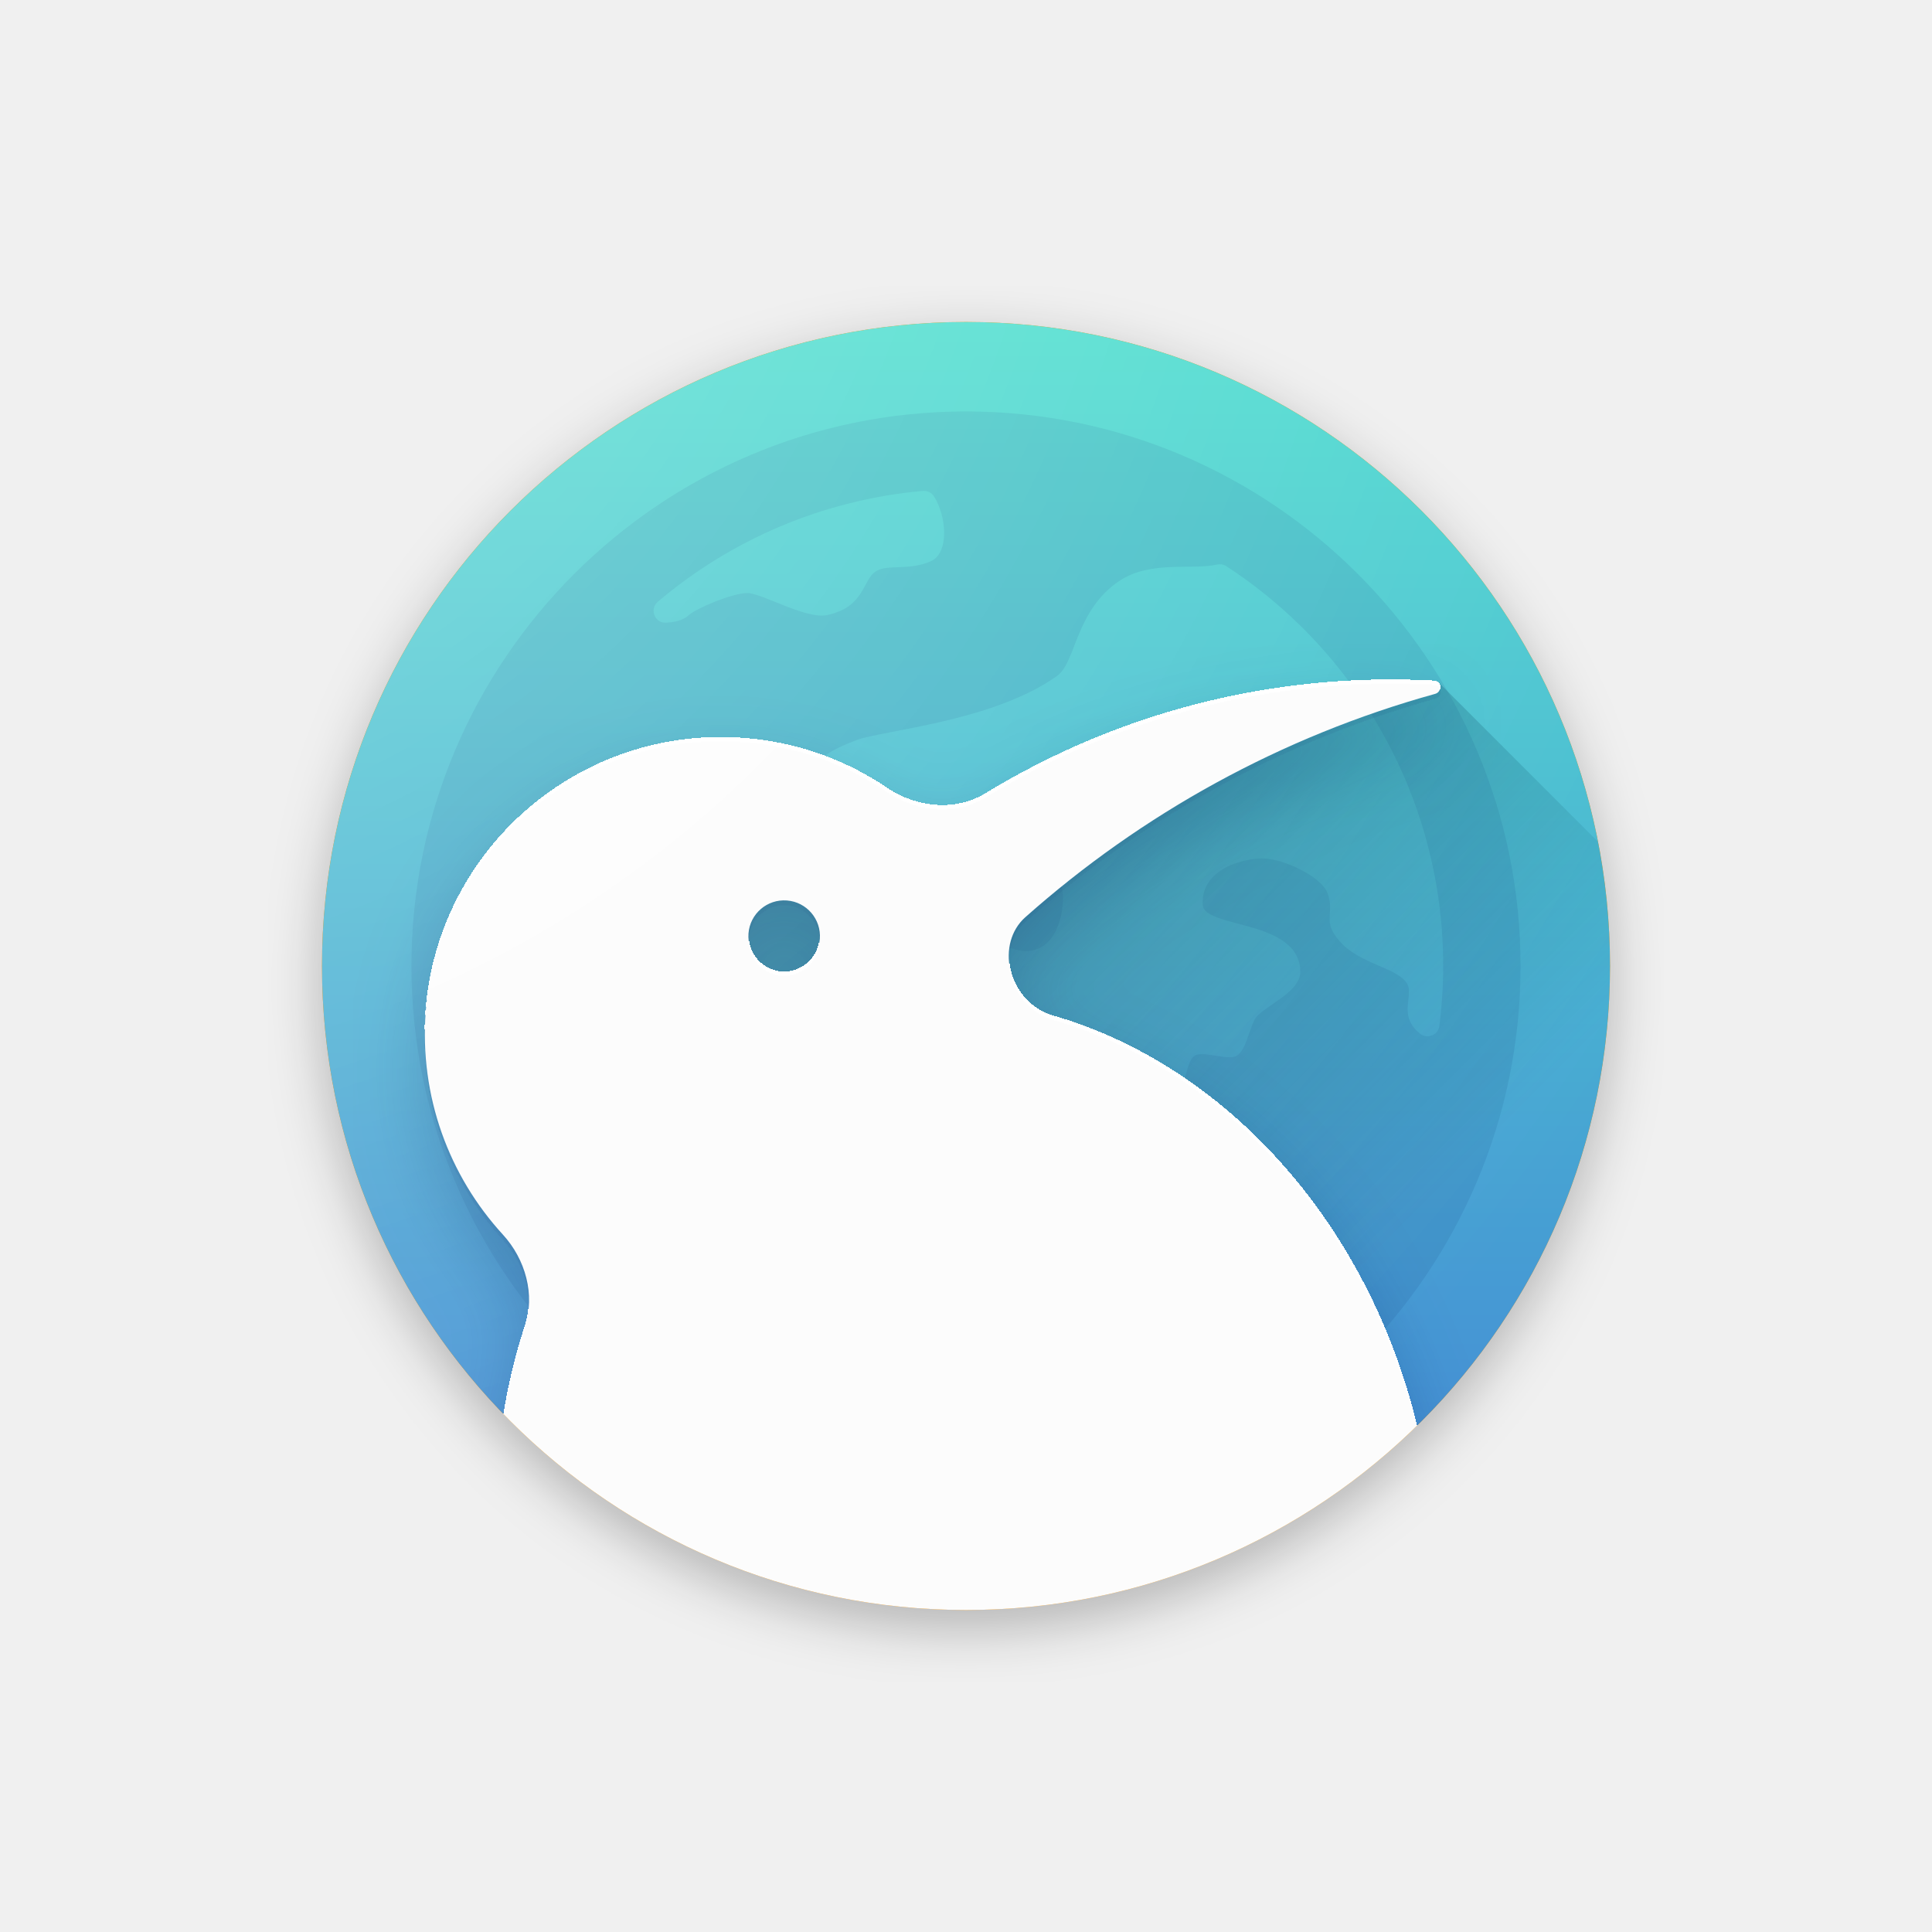
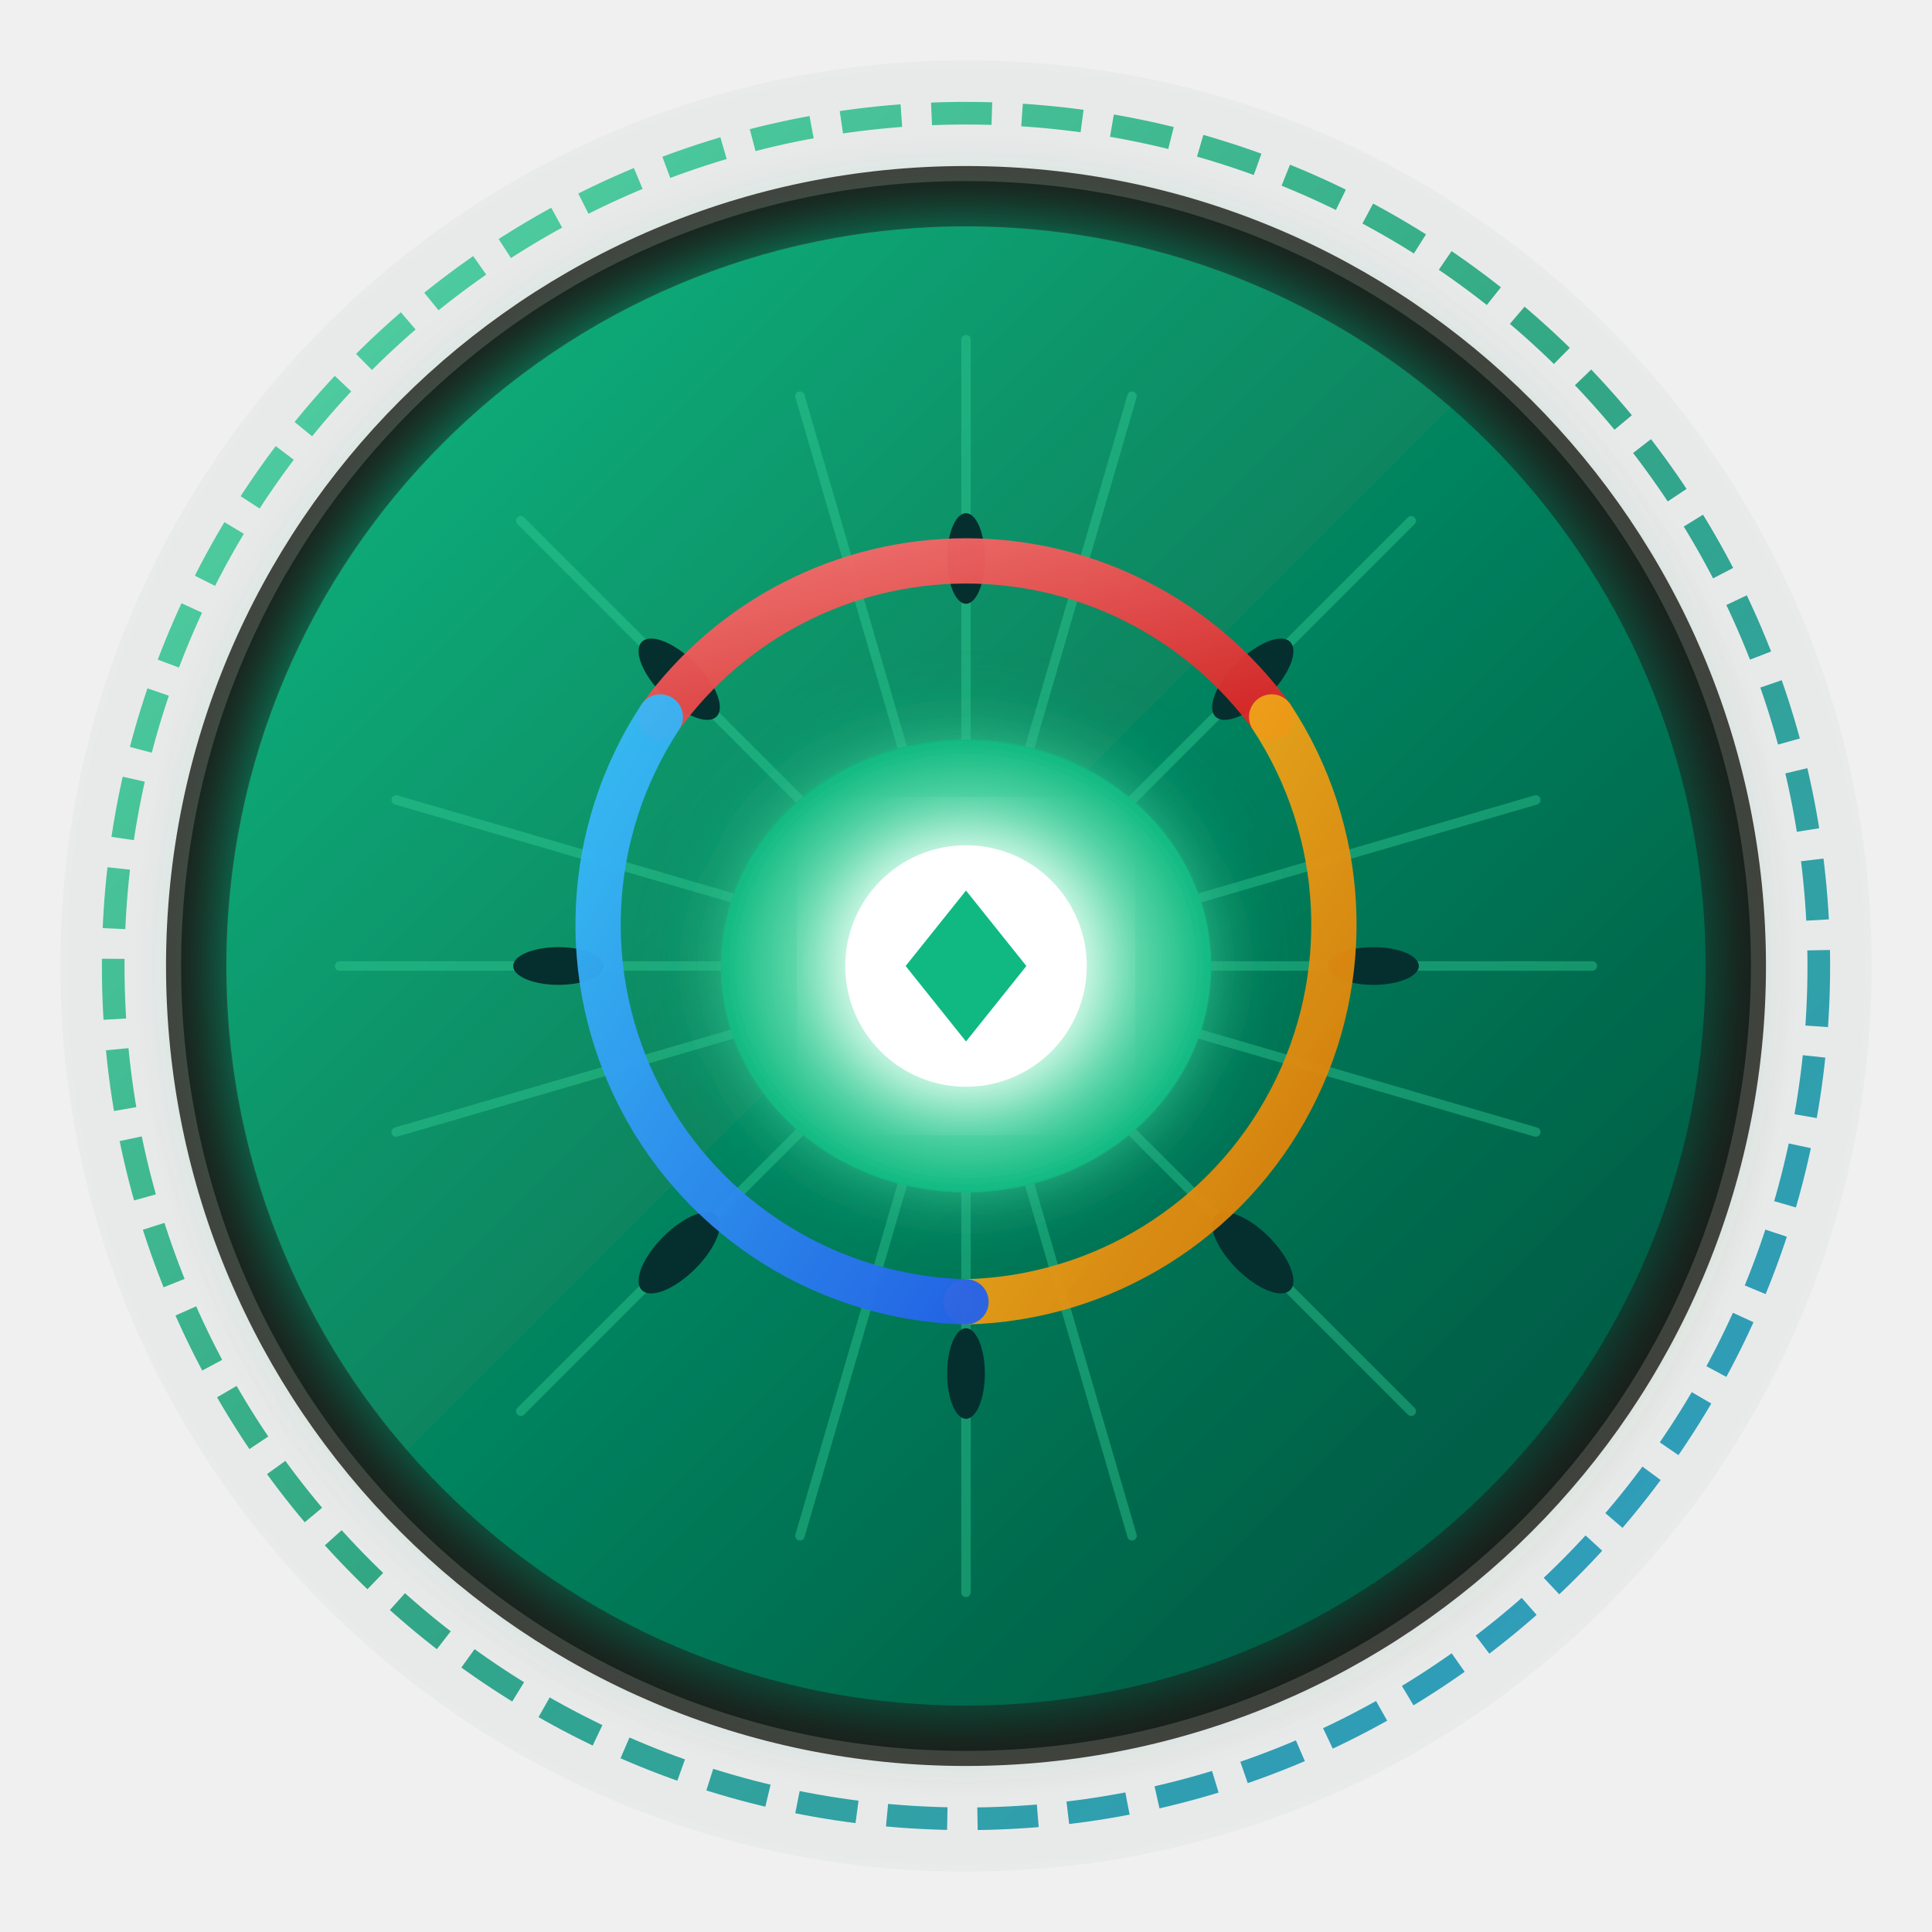
- <svg xmlns="http://www.w3.org/2000/svg" width="432" height="432" viewBox="0 0 432 432" fill="none">
-   <g filter="url(#filter0_d_173_173)">
-     <circle cx="216" cy="216" r="144" fill="#FF9800" />
+ <svg xmlns="http://www.w3.org/2000/svg" viewBox="0 0 512 512" width="100%" height="100%">
+   <defs>
+     <radialGradient id="cyberGlow" cx="50%" cy="50%" r="65%">
+       <stop offset="0%" stop-color="#10B981" stop-opacity="0.3" />
+       <stop offset="60%" stop-color="#064E3B" stop-opacity="0.05" />
+       <stop offset="100%" stop-color="#090D16" stop-opacity="0" />
+     </radialGradient>
+     <linearGradient id="neonRing" x1="0%" y1="0%" x2="100%" y2="100%">
+       <stop offset="0%" stop-color="#34D399" />
+       <stop offset="50%" stop-color="#059669" />
+       <stop offset="100%" stop-color="#0284C7" />
+     </linearGradient>
+     <linearGradient id="kiwiCore" x1="0%" y1="0%" x2="100%" y2="100%">
+       <stop offset="0%" stop-color="#10B981" />
+       <stop offset="60%" stop-color="#047857" />
+       <stop offset="100%" stop-color="#064E3B" />
+     </linearGradient>
+     <radialGradient id="kiwiHeart" cx="50%" cy="50%" r="50%">
+       <stop offset="0%" stop-color="#FFFFFF" />
+       <stop offset="40%" stop-color="#A7F3D0" />
+       <stop offset="100%" stop-color="#10B981" />
+     </radialGradient>
+     <linearGradient id="orbitYellow" x1="0%" y1="0%" x2="100%" y2="100%">
+       <stop offset="0%" stop-color="#FBBF24" />
+       <stop offset="100%" stop-color="#D97706" />
+     </linearGradient>
+     <linearGradient id="orbitBlue" x1="0%" y1="0%" x2="100%" y2="100%">
+       <stop offset="0%" stop-color="#38BDF8" />
+       <stop offset="100%" stop-color="#2563EB" />
+     </linearGradient>
+     <linearGradient id="orbitRed" x1="0%" y1="0%" x2="100%" y2="100%">
+       <stop offset="0%" stop-color="#F87171" />
+       <stop offset="100%" stop-color="#DC2626" />
+     </linearGradient>
+     <filter id="glowFilter" x="-20%" y="-20%" width="140%" height="140%">
+       <feGaussianBlur stdDeviation="10" result="blur" />
+       <feComposite in="SourceGraphic" in2="blur" operator="over" />
+     </filter>
+   </defs>
+   <circle cx="256" cy="256" r="240" fill="url(#cyberGlow)" />
+   <circle cx="256" cy="256" r="226" fill="none" stroke="url(#neonRing)" stroke-width="6" opacity="0.8" stroke-dasharray="16 8" />
+   <circle cx="256" cy="256" r="210" fill="#1C1917" stroke="#44403C" stroke-width="4" />
+   <circle cx="256" cy="256" r="196" fill="url(#kiwiCore)" filter="url(#glowFilter)" />
+   <g stroke="#34D399" stroke-width="2.5" opacity="0.4" stroke-linecap="round">
+     <line x1="256" y1="256" x2="256" y2="90" />
+     <line x1="256" y1="256" x2="256" y2="422" />
+     <line x1="256" y1="256" x2="90" y2="256" />
+     <line x1="256" y1="256" x2="422" y2="256" />
+     <line x1="256" y1="256" x2="138" y2="138" />
+     <line x1="256" y1="256" x2="374" y2="374" />
+     <line x1="256" y1="256" x2="374" y2="138" />
+     <line x1="256" y1="256" x2="138" y2="374" />
+     <line x1="256" y1="256" x2="300" y2="105" />
+     <line x1="256" y1="256" x2="212" y2="407" />
+     <line x1="256" y1="256" x2="407" y2="212" />
+     <line x1="256" y1="256" x2="105" y2="300" />
+     <line x1="256" y1="256" x2="212" y2="105" />
+     <line x1="256" y1="256" x2="300" y2="407" />
+     <line x1="256" y1="256" x2="105" y2="212" />
+     <line x1="256" y1="256" x2="407" y2="300" />
  </g>
-   <mask id="mask0_173_173" style="mask-type:alpha" maskUnits="userSpaceOnUse" x="72" y="72" width="288" height="288">
-     <circle cx="216" cy="216" r="144" fill="#FF9800" />
-   </mask>
-   <g mask="url(#mask0_173_173)">
-     <rect width="432" height="432" fill="url(#paint0_linear_173_173)" />
-     <path opacity="0.1" d="M216 92C147.627 92 92 147.627 92 216C92 284.373 147.627 340 216 340C284.373 340 340 284.373 340 216C340 147.627 284.373 92 216 92ZM321.844 229.418C321.59 231.434 319.165 232.414 317.57 231.151C312.432 227.082 316.218 222.65 314.641 219.968C312.478 216.294 304.101 215.697 299.507 210.417C295.426 205.725 298.616 204.425 296.808 199.626C295.452 196.024 286.371 191.428 281.071 191.984C274.023 192.723 268.533 196.339 268.934 202.325C269.291 207.698 290.694 205.483 290.749 217.318C290.769 222.07 281.881 225.268 280.535 227.965C279.185 230.661 278.516 234.851 276.575 236.042C274.589 237.262 269.184 234.883 267.134 236.042C265.384 237.031 265.283 242.236 263.538 243.234C261.439 244.433 251.551 245.63 248.401 249.679C245.255 253.725 246.752 263.916 245.105 267.062C243.384 270.347 238.063 276.353 237.164 280.699C235.849 287.049 238.565 294.103 237.014 298.532C233.36 308.974 210.746 314.433 200.148 306.624C194.453 302.428 199.352 294.881 195.652 290.14C193.717 287.66 191.307 287.594 187.261 282.199C183.215 276.803 188.311 270.061 185.311 265.116C181.456 258.754 155.872 251.565 151.745 242.337C148.466 235.004 147.999 217.612 150.245 210.417C151.814 205.394 160.843 203.139 164.182 200.376C167.167 197.908 169.728 191.684 176.32 190.635C181.721 189.775 187.561 195.58 190.257 197.377C192.953 199.176 197.899 196.477 202.395 197.827C206.89 199.176 222.174 212.664 229.369 212.664C236.561 212.664 238.36 203.222 237.461 198.277C236.561 193.331 228.019 193.781 224.873 191.532C221.727 189.285 217.681 180.744 212.286 180.744C206.89 180.744 197.899 186.476 191.157 187.373C184.415 188.273 180.351 183.157 180.031 176.92C179.694 170.403 186.603 167.32 191.607 165.457C197.339 163.32 222.289 161.299 236.451 151.07C240.575 148.091 240.515 136.357 250.388 129.829C257.231 125.304 266.526 127.476 271.97 126.261C272.734 126.091 273.536 126.161 274.191 126.587C307.988 148.625 327.069 188.094 321.844 229.418ZM206.331 109.769C207.303 109.683 208.272 110.121 208.805 110.937C211.64 115.272 212.335 123.623 208.156 125.48C203.228 127.672 198.652 126.12 195.973 127.672C192.772 129.523 193.576 135.683 184.945 137.531C180.207 138.546 170.365 132.603 167.081 132.603C163.796 132.603 155.58 136.043 153.937 137.609C152.832 138.661 150.77 139.186 148.812 139.232C146.367 139.293 145.193 136.158 147.062 134.575C163.346 120.771 183.835 111.791 206.331 109.769Z" fill="#002B6D" />
-     <g clip-path="url(#clip0_173_173)">
-       <path d="M220.643 177.432C249.734 159.708 284.284 150.286 320.849 152.258C321.391 152.287 321.778 152.549 322 152.907L432 262.907V432H294.326H146.552C130.444 414.414 118.539 391.249 113.563 364.709C109.072 340.752 110.839 317.312 117.583 296.629C119.911 289.49 117.716 281.586 112.644 276.051C100.68 262.996 93.941 245.199 95.402 226.135C98.2 189.615 130.029 162.275 166.494 165.069C178.361 165.978 189.256 169.967 198.459 176.193C205.061 180.659 213.835 181.579 220.643 177.432Z" fill="url(#paint1_linear_173_173)" />
-       <g filter="url(#filter1_ddi_173_173)">
-         <path fill-rule="evenodd" clip-rule="evenodd" d="M320.893 155.152C322.52 154.702 322.33 152.349 320.645 152.258C284.079 150.286 249.53 159.709 220.438 177.432C213.631 181.579 204.857 180.659 198.254 176.193C189.051 169.967 178.156 165.979 166.29 165.07C129.825 162.276 97.995 189.616 95.197 226.135C93.737 245.199 100.476 262.996 112.439 276.051C117.512 281.587 119.706 289.491 117.378 296.629C110.634 317.313 108.867 340.752 113.359 364.709C125.831 431.234 181.839 476.559 238.456 465.944C295.073 455.33 330.86 392.795 318.388 326.27C309.065 276.542 275.415 238.66 235.369 227.134C230.575 225.754 226.963 221.663 225.884 216.793C224.939 212.525 225.992 207.999 229.259 205.096C255.311 181.946 286.568 164.658 320.893 155.152ZM174.73 217.3C179.135 217.638 182.98 214.34 183.317 209.935C183.655 205.53 180.357 201.685 175.952 201.347C171.547 201.01 167.702 204.307 167.364 208.713C167.027 213.118 170.324 216.963 174.73 217.3Z" fill="#FCFCFC" />
-       </g>
-       <rect width="432" height="432" fill="url(#paint2_radial_173_173)" />
-     </g>
+   <g fill="#022C22">
+     <ellipse cx="256" cy="148" rx="5" ry="12" fill="#042F2E" />
+     <ellipse cx="256" cy="364" rx="5" ry="12" fill="#042F2E" />
+     <ellipse cx="148" cy="256" rx="12" ry="5" fill="#042F2E" />
+     <ellipse cx="364" cy="256" rx="12" ry="5" fill="#042F2E" />
+     <ellipse cx="180" cy="180" rx="6" ry="14" transform="rotate(-45 180 180)" fill="#042F2E" />
+     <ellipse cx="332" cy="332" rx="6" ry="14" transform="rotate(-45 332 332)" fill="#042F2E" />
+     <ellipse cx="332" cy="180" rx="6" ry="14" transform="rotate(45 332 180)" fill="#042F2E" />
+     <ellipse cx="180" cy="332" rx="6" ry="14" transform="rotate(45 180 332)" fill="#042F2E" />
  </g>
-   <defs>
-     <filter id="filter0_d_173_173" x="60" y="64" width="312" height="312" filterUnits="userSpaceOnUse" color-interpolation-filters="sRGB">
-       <feFlood flood-opacity="0" result="BackgroundImageFix" />
-       <feColorMatrix in="SourceAlpha" type="matrix" values="0 0 0 0 0 0 0 0 0 0 0 0 0 0 0 0 0 0 127 0" result="hardAlpha" />
-       <feOffset dy="4" />
-       <feGaussianBlur stdDeviation="6" />
-       <feColorMatrix type="matrix" values="0 0 0 0 0 0 0 0 0 0 0 0 0 0 0 0 0 0 0.25 0" />
-       <feBlend mode="normal" in2="BackgroundImageFix" result="effect1_dropShadow_173_173" />
-       <feBlend mode="normal" in="SourceGraphic" in2="effect1_dropShadow_173_173" result="shape" />
-     </filter>
-     <filter id="filter1_ddi_173_173" x="79" y="144" width="259.016" height="347.486" filterUnits="userSpaceOnUse" color-interpolation-filters="sRGB">
-       <feFlood flood-opacity="0" result="BackgroundImageFix" />
-       <feColorMatrix in="SourceAlpha" type="matrix" values="0 0 0 0 0 0 0 0 0 0 0 0 0 0 0 0 0 0 127 0" result="hardAlpha" />
-       <feOffset dy="8" />
-       <feGaussianBlur stdDeviation="8" />
-       <feColorMatrix type="matrix" values="0 0 0 0 0 0 0 0 0 0.198 0 0 0 0 0.43 0 0 0 0.3 0" />
-       <feBlend mode="normal" in2="BackgroundImageFix" result="effect1_dropShadow_173_173" />
-       <feColorMatrix in="SourceAlpha" type="matrix" values="0 0 0 0 0 0 0 0 0 0 0 0 0 0 0 0 0 0 127 0" result="hardAlpha" />
-       <feOffset dy="1" />
-       <feColorMatrix type="matrix" values="0 0 0 0 0 0 0 0 0 0.196 0 0 0 0 0.431 0 0 0 0.1 0" />
-       <feBlend mode="normal" in2="effect1_dropShadow_173_173" result="effect2_dropShadow_173_173" />
-       <feBlend mode="normal" in="SourceGraphic" in2="effect2_dropShadow_173_173" result="shape" />
-       <feColorMatrix in="SourceAlpha" type="matrix" values="0 0 0 0 0 0 0 0 0 0 0 0 0 0 0 0 0 0 127 0" result="hardAlpha" />
-       <feOffset dy="1" />
-       <feComposite in2="hardAlpha" operator="arithmetic" k2="-1" k3="1" />
-       <feColorMatrix type="matrix" values="0 0 0 0 1 0 0 0 0 1 0 0 0 0 1 0 0 0 1 0" />
-       <feBlend mode="normal" in2="shape" result="effect3_innerShadow_173_173" />
-     </filter>
-     <linearGradient id="paint0_linear_173_173" x1="216" y1="0" x2="216" y2="432" gradientUnits="userSpaceOnUse">
-       <stop stop-color="#49F3CB" />
-       <stop offset="1" stop-color="#456ED8" />
-     </linearGradient>
-     <linearGradient id="paint1_linear_173_173" x1="225.42" y1="190.516" x2="311.5" y2="276.597" gradientUnits="userSpaceOnUse">
-       <stop stop-color="#00485F" stop-opacity="0.4" />
-       <stop offset="1" stop-color="#00485F" stop-opacity="0" />
-     </linearGradient>
-     <radialGradient id="paint2_radial_173_173" cx="0" cy="0" r="1" gradientUnits="userSpaceOnUse" gradientTransform="rotate(45) scale(610.94)">
-       <stop offset="0.141" stop-color="white" stop-opacity="0.3" />
-       <stop offset="0.713" stop-color="white" stop-opacity="0" />
-     </radialGradient>
-     <clipPath id="clip0_173_173">
-       <rect width="432" height="432" fill="white" />
-     </clipPath>
-   </defs>
+   <ellipse cx="256" cy="256" rx="65" ry="60" fill="url(#kiwiHeart)" filter="url(#glowFilter)" />
+   <path d="M 175 190 A 100 100 0 0 1 337 190" fill="none" stroke="url(#orbitRed)" stroke-width="12" stroke-linecap="round" opacity="0.95" />
+   <path d="M 337 190 A 100 100 0 0 1 256 345" fill="none" stroke="url(#orbitYellow)" stroke-width="12" stroke-linecap="round" opacity="0.95" />
+   <path d="M 256 345 A 100 100 0 0 1 175 190" fill="none" stroke="url(#orbitBlue)" stroke-width="12" stroke-linecap="round" opacity="0.95" />
+   <circle cx="256" cy="256" r="32" fill="#FFFFFF" filter="url(#glowFilter)" />
+   <polygon points="256,236 272,256 256,276 240,256" fill="#10B981" />
</svg>
